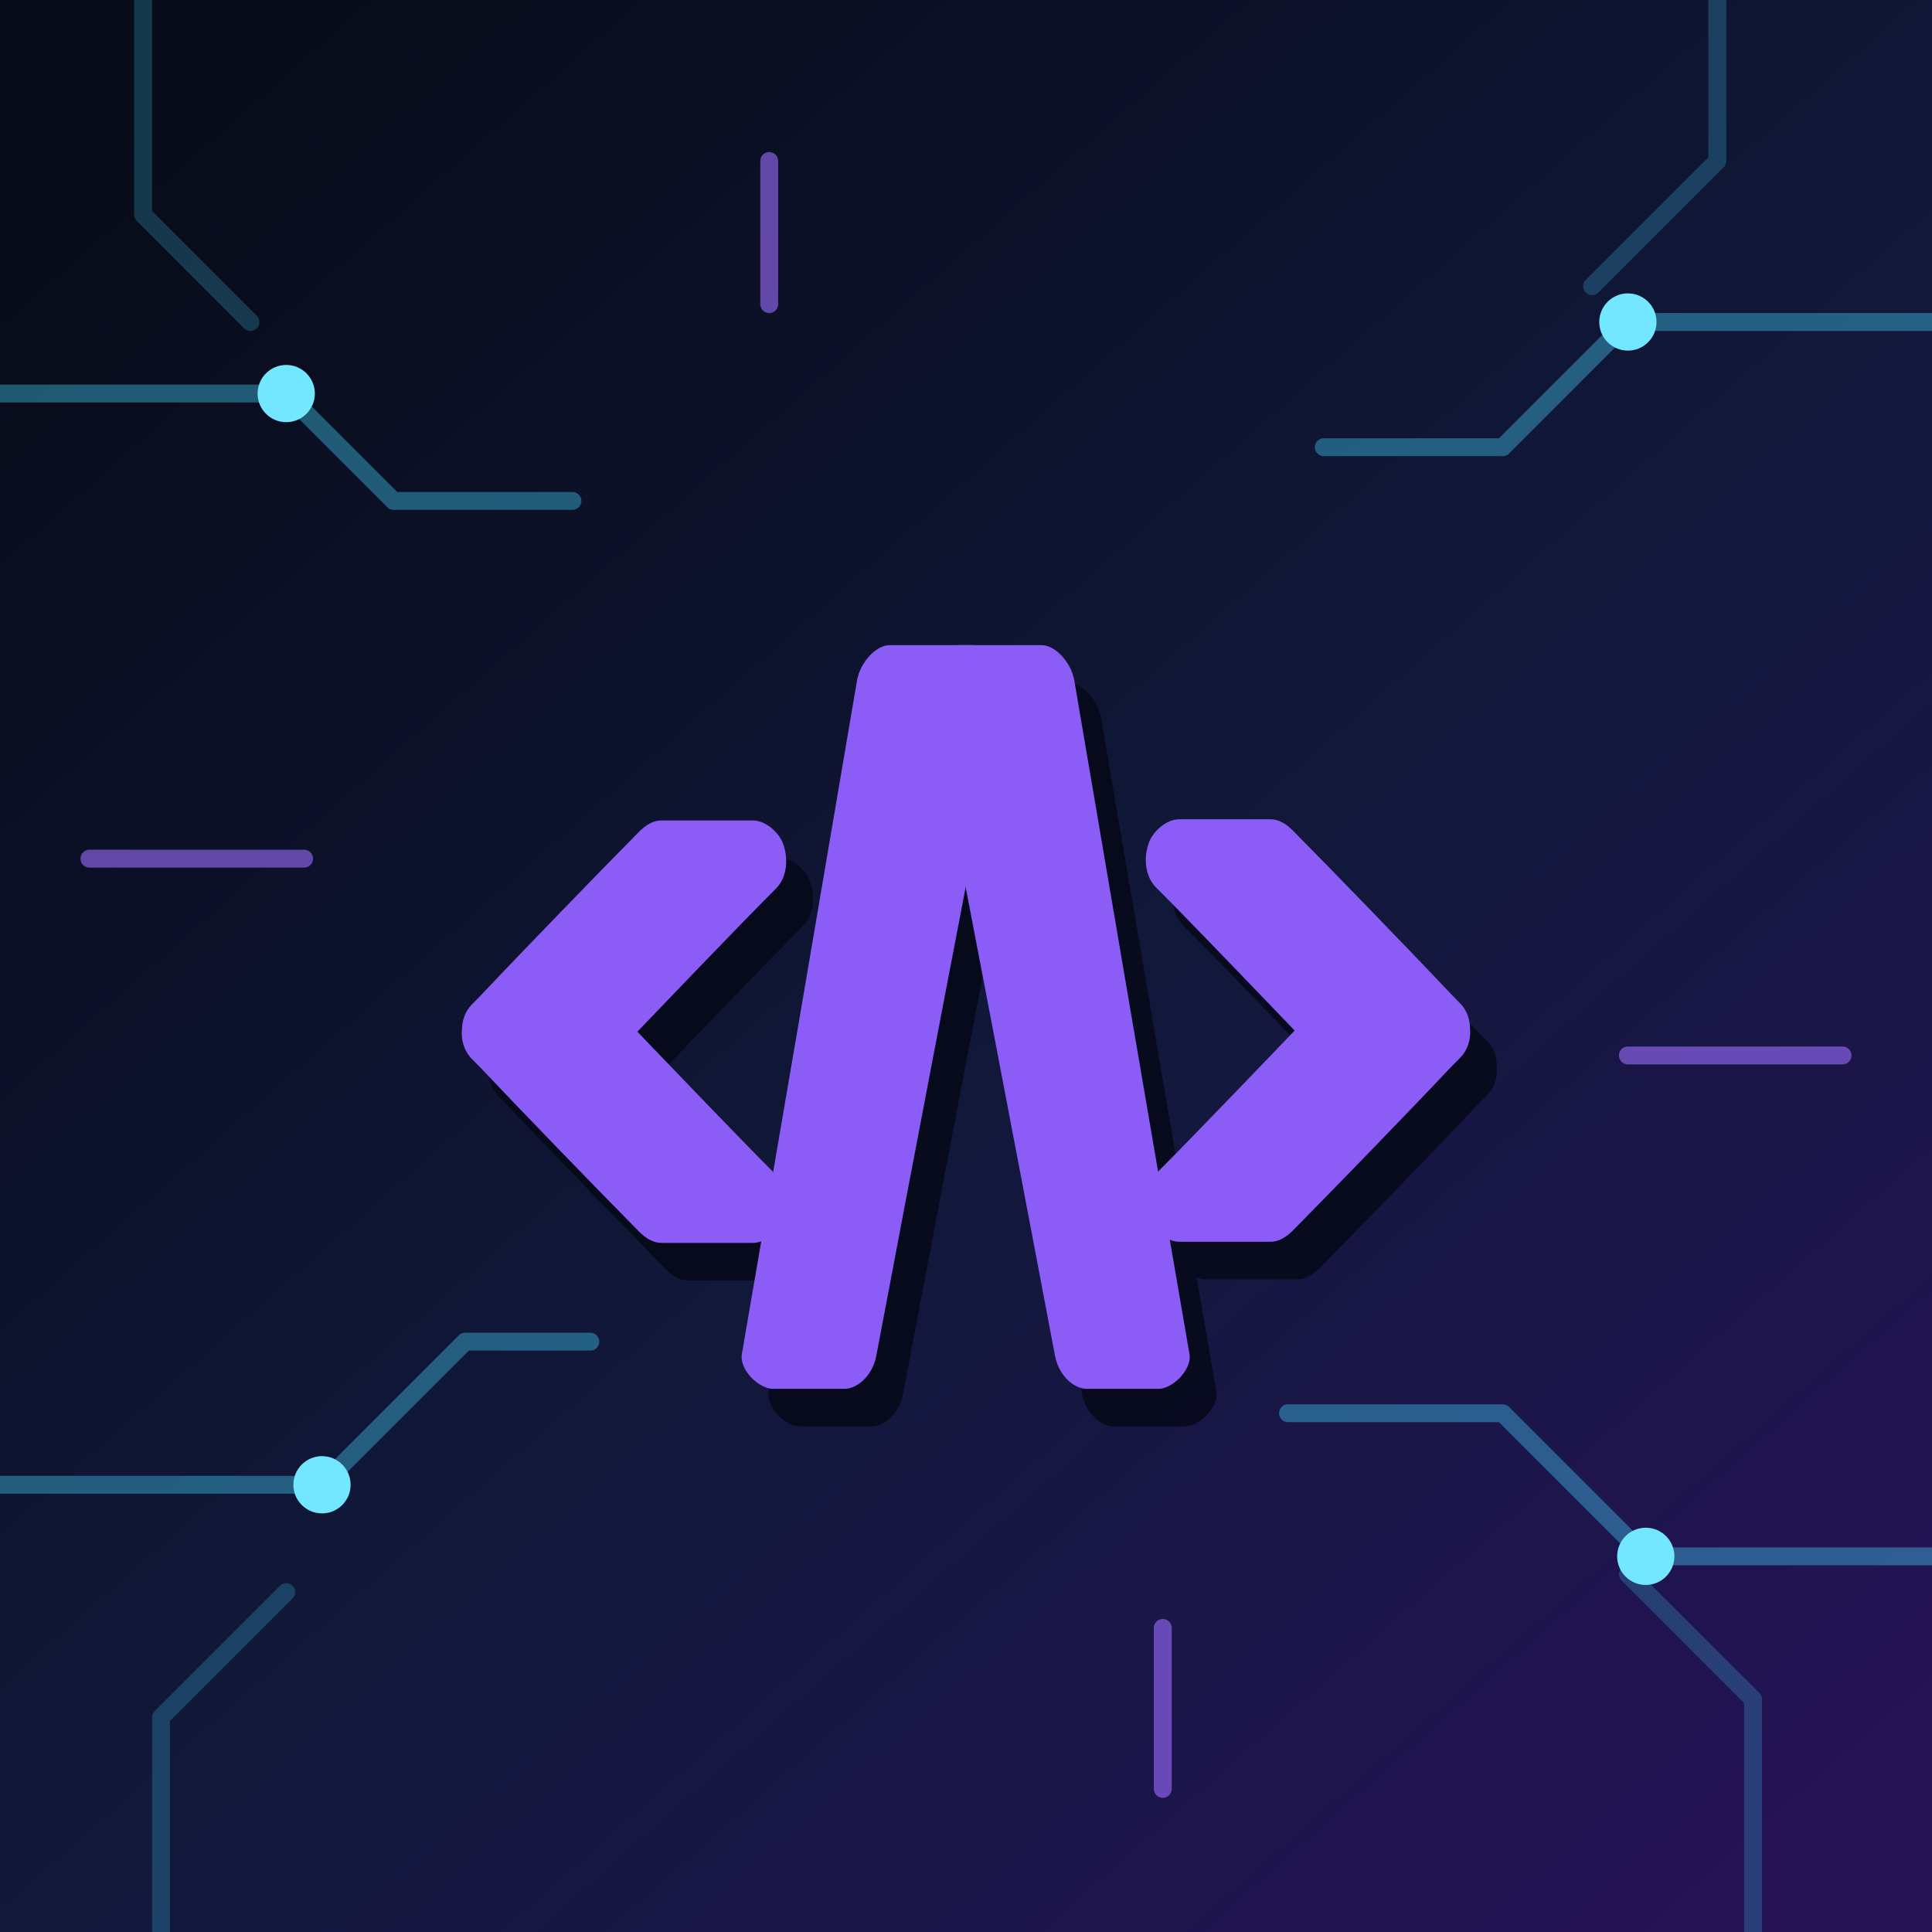
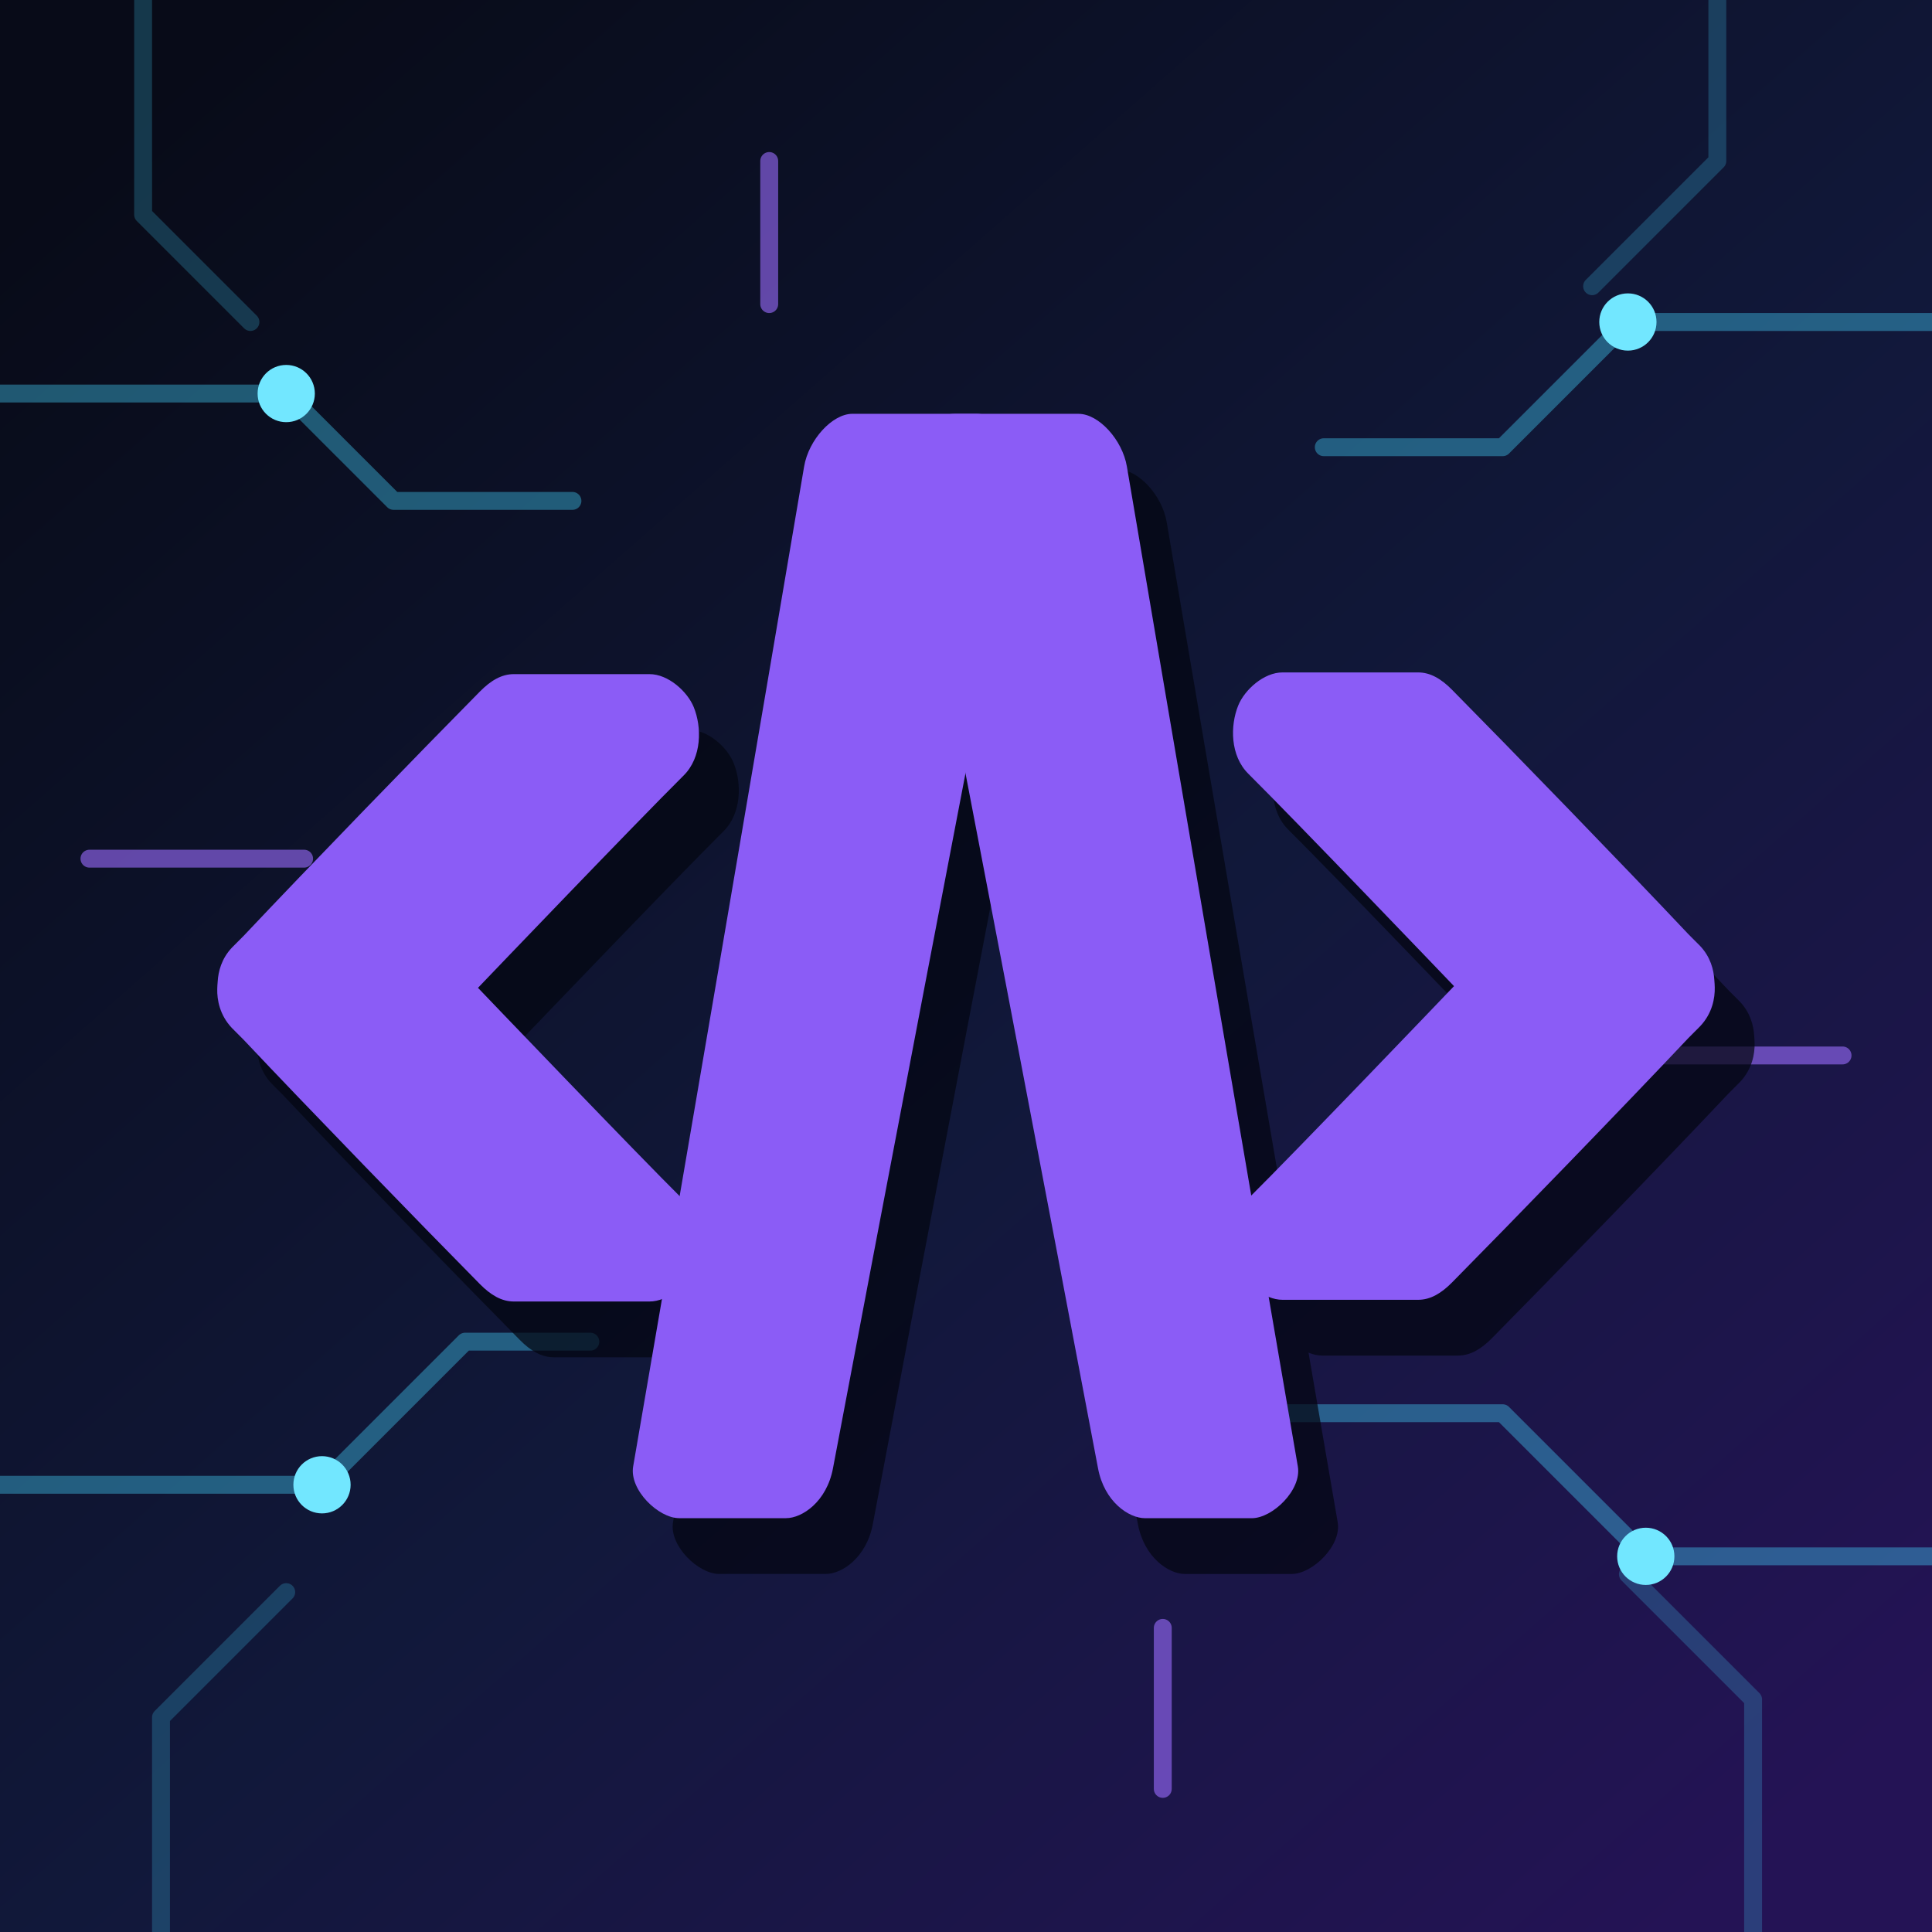
<svg xmlns="http://www.w3.org/2000/svg" viewBox="0 0 108 108" role="img" aria-labelledby="mc-title mc-desc">
  <defs>
    <linearGradient id="mc-bg" x1="10" y1="4" x2="98" y2="104" gradientUnits="userSpaceOnUse">
      <stop stop-color="#080B18" />
      <stop offset=".55" stop-color="#11183A" />
      <stop offset="1" stop-color="#241355" />
    </linearGradient>
    <linearGradient id="mc-mark" x1="24" y1="34" x2="84" y2="75" gradientUnits="userSpaceOnUse">
      <stop stop-color="#72E7FF" />
      <stop offset=".48" stop-color="#3499FE" />
      <stop offset="1" stop-color="#8B5CF6" />
    </linearGradient>
    <symbol id="mc-acode-mark" viewBox="0 0 544.37 452.63">
      <path d="m216.9 55.7c1.54-9.11 9.61-17.98 16.49-17.98h42.28c9.31 0 17.81 11.45 15 25.95-16.32 84.09-48.75 253.82-63.92 334.21-2.15 11.4-10.51 17.02-16.04 17.02h-36.49c-7.06 0-17.09-9.66-15.71-17.67C176.66 292.05 202.34 141.61 216.9 55.7Z" />
      <path d="m327.13 55.71c-1.54-9.11-9.61-17.98-16.49-17.98h-42.28c-9.31 0-17.81 11.45-15 25.95 16.32 84.09 48.75 253.82 63.92 334.21 2.15 11.4 10.51 17.02 16.04 17.02h36.49c7.06 0 17.09-9.66 15.71-17.67-18.15-105.18-43.83-255.62-58.39-341.53Z" />
      <path d="M438.86 233.19c-4.64-4.84-53.34-55.72-70.25-72.53-6.23-6.19-6.23-16.45-3.45-23.32 2.17-5.36 8.75-11.32 15.15-11.29h46.31c4.16 0 7.87 2.18 11.59 5.95 20.31 20.55 59 60.43 80.61 83.36 1.44 1.52 2.93 2.88 4.1 4.12 3.54 3.75 4.64 8.13 4.84 11.56.09.93.13 1.8.15 2.58.09 3.59-.81 8.86-4.99 13.27-1.17 1.24-2.66 2.6-4.1 4.12-21.61 22.93-60.3 62.81-80.61 83.36-3.72 3.77-7.43 5.95-11.59 5.95h-46.31c-6.4.03-12.98-5.93-15.15-11.29-2.78-6.87-2.78-17.13 3.45-23.32 16.92-16.79 65.62-67.67 70.25-72.52Z" />
      <path d="M105.51 233.77c4.64-4.84 53.34-55.72 70.25-72.53 6.23-6.19 6.23-16.45 3.45-23.32-2.17-5.36-8.75-11.32-15.15-11.29h-46.31c-4.16 0-7.87 2.18-11.59 5.95-20.31 20.55-59 60.43-80.61 83.36-1.44 1.52-2.93 2.88-4.1 4.12-3.54 3.75-4.64 8.13-4.84 11.56-.09.93-.13 1.8-.15 2.58-.09 3.59.81 8.86 4.99 13.27 1.17 1.24 2.66 2.6 4.1 4.12 21.61 22.93 60.3 62.81 80.61 83.36 3.72 3.77 7.43 5.95 11.59 5.95h46.31c6.4.03 12.98-5.93 15.15-11.29 2.78-6.87 2.78-17.13-3.45-23.32-16.91-16.8-65.61-67.68-70.25-72.52Z" />
    </symbol>
  </defs>
  <g data-layer="background">
    <rect width="108" height="108" fill="url(#mc-bg)" />
  </g>
  <g data-layer="decoration" fill="none" stroke="#45D6FF" stroke-linecap="round" stroke-linejoin="round">
    <path d="M0 22h16l6 6h10M108 18H91l-7 7H74M0 83h18l8-8h7M108 87H92l-8-8H72" opacity=".38" />
    <path d="M8 0v12l6 6M96 0v9l-7 7M9 108V96l7-7M98 108V95l-7-7" opacity=".22" />
    <g fill="#72E7FF" stroke="none">
      <circle cx="16" cy="22" r="1.6" />
      <circle cx="91" cy="18" r="1.6" />
      <circle cx="18" cy="83" r="1.6" />
      <circle cx="92" cy="87" r="1.6" />
    </g>
    <path d="M5 48h12M91 59h12M43 9v8M65 91v9" stroke="#9B6DFF" opacity=".6" />
  </g>
  <g data-layer="foreground">
-     <use href="#mc-acode-mark" x="25.5" y="34" width="60" height="49.9" fill="#030611" opacity=".72" />
-     <use href="#mc-acode-mark" x="24" y="31.9" width="60" height="49.9" fill="url(#mc-mark)" />
+     <use href="#mc-acode-mark" x="11.678" y="20.076" width="89.1" height="74.084" fill="#030611" opacity=".72" />
+     <use href="#mc-acode-mark" x="9.45" y="16.958" width="89.1" height="74.084" fill="url(#mc-mark)" />
  </g>
</svg>
